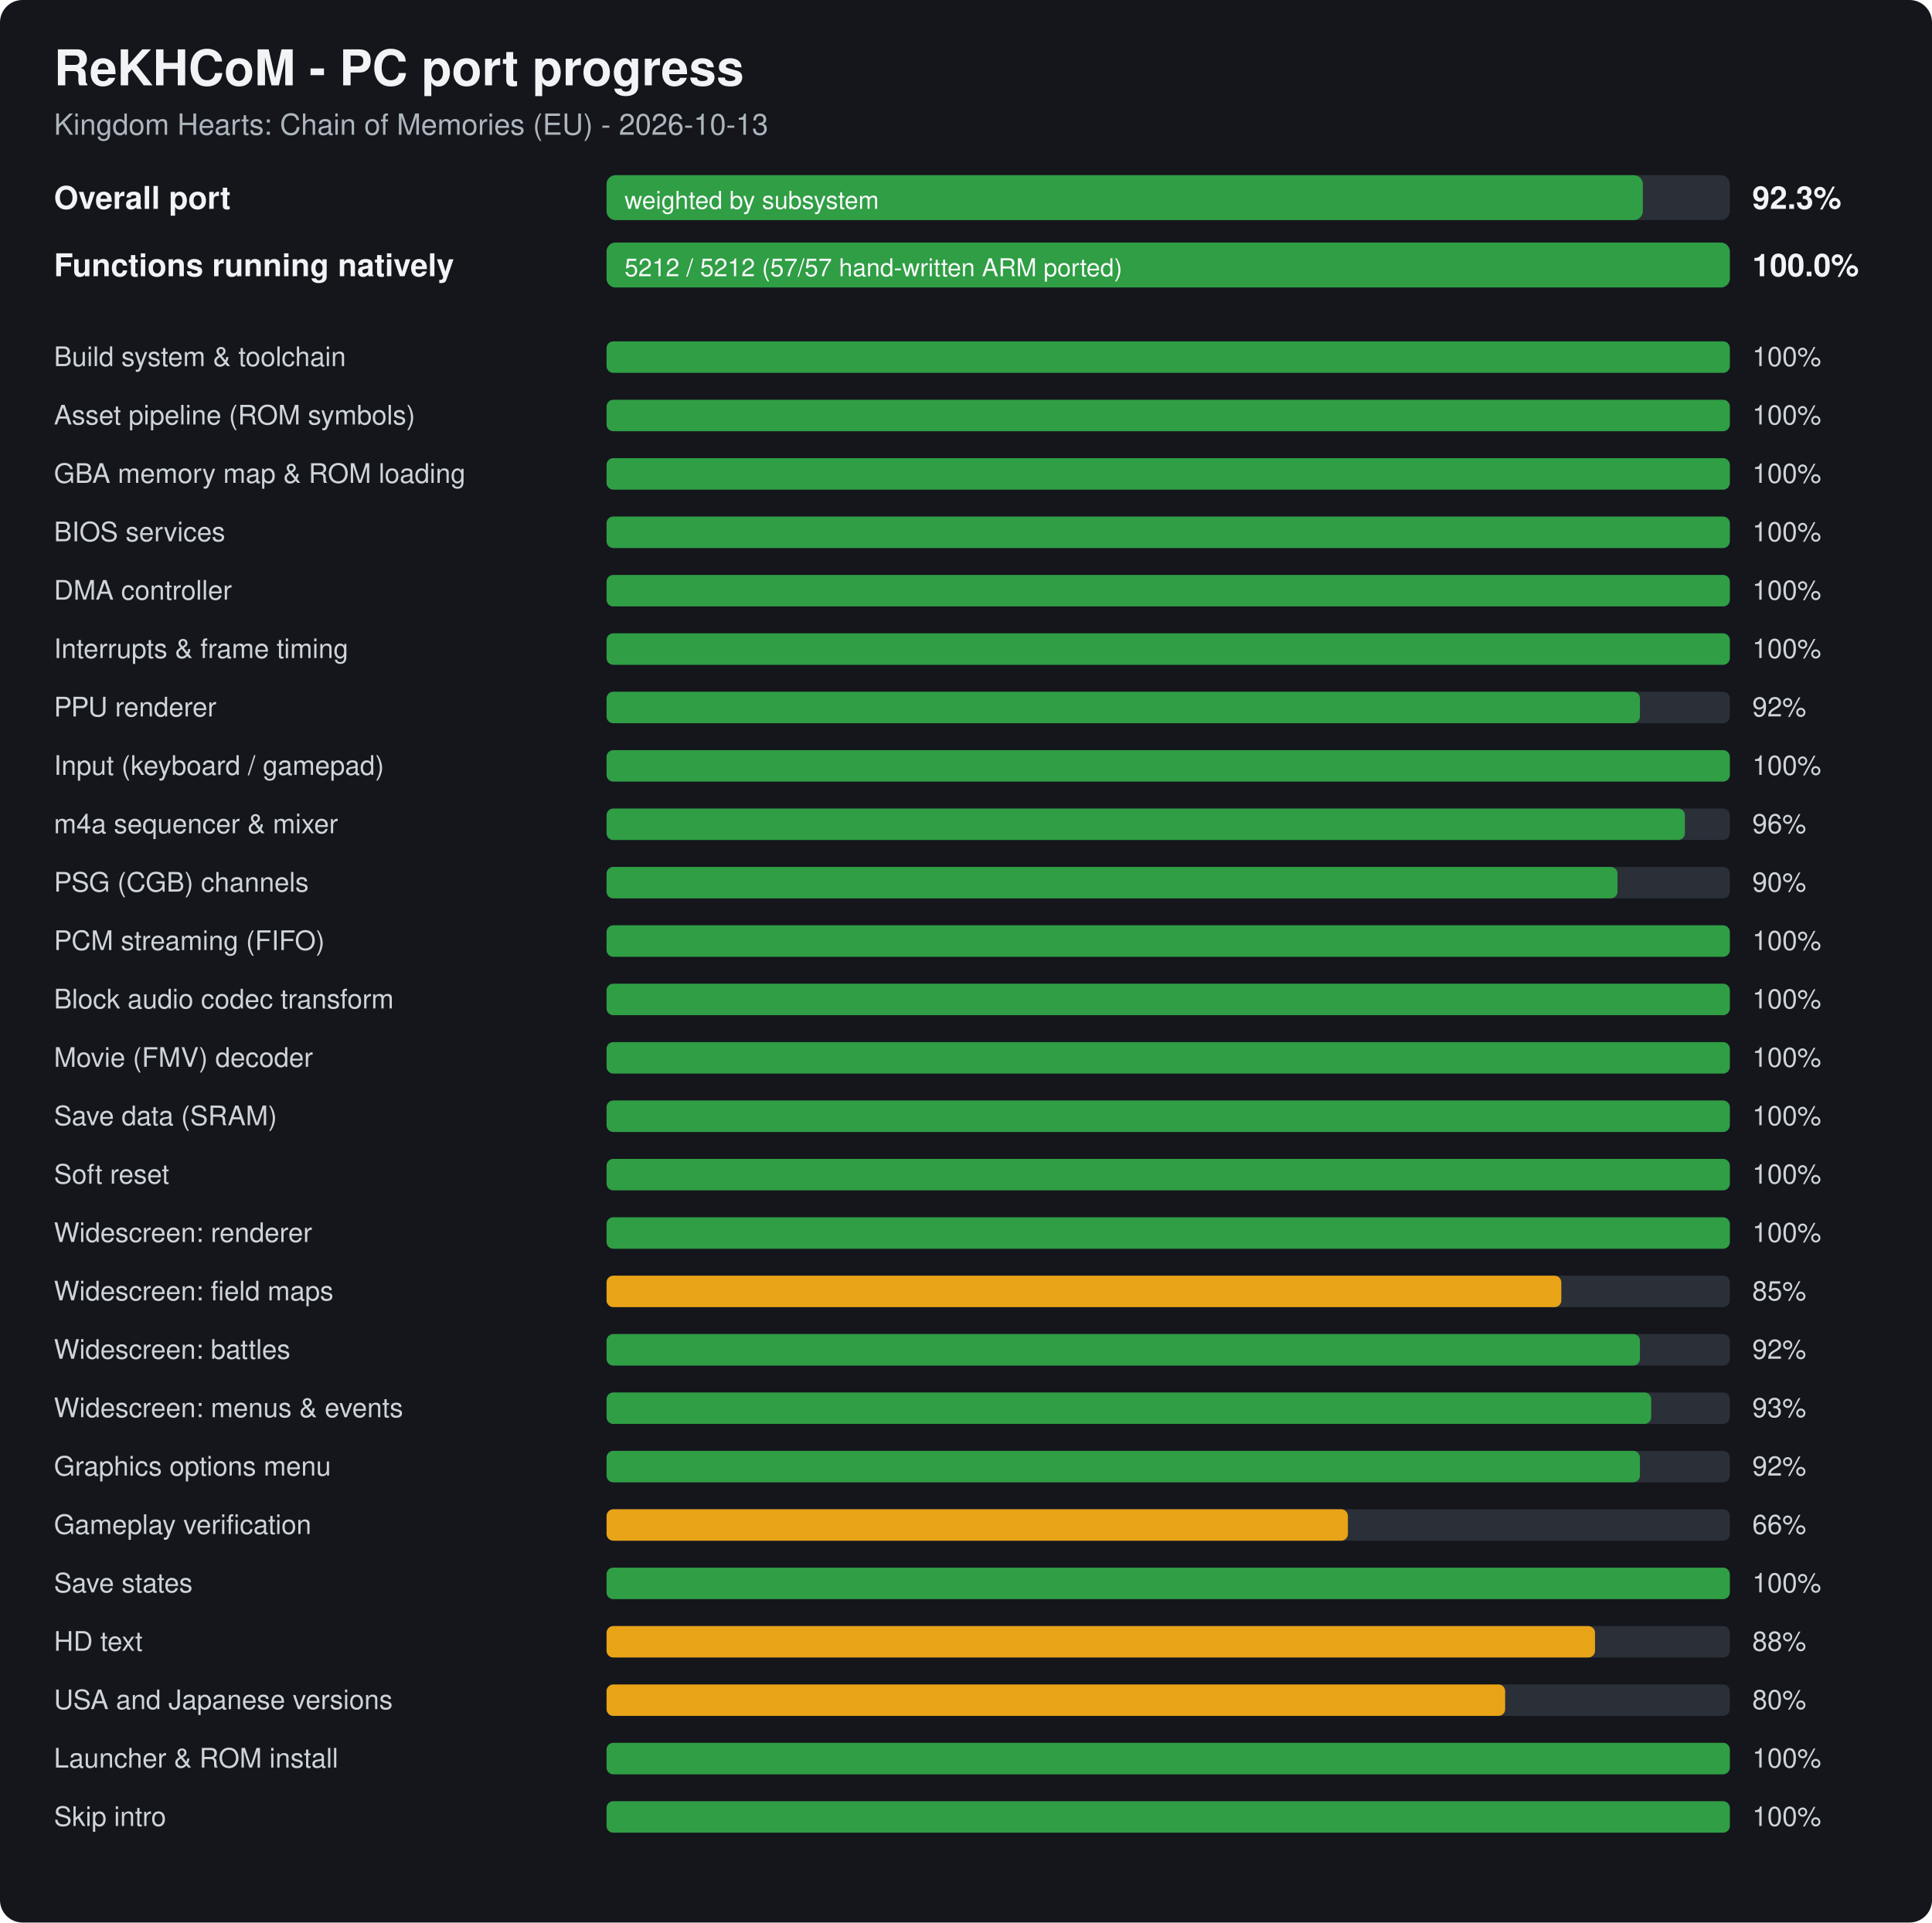
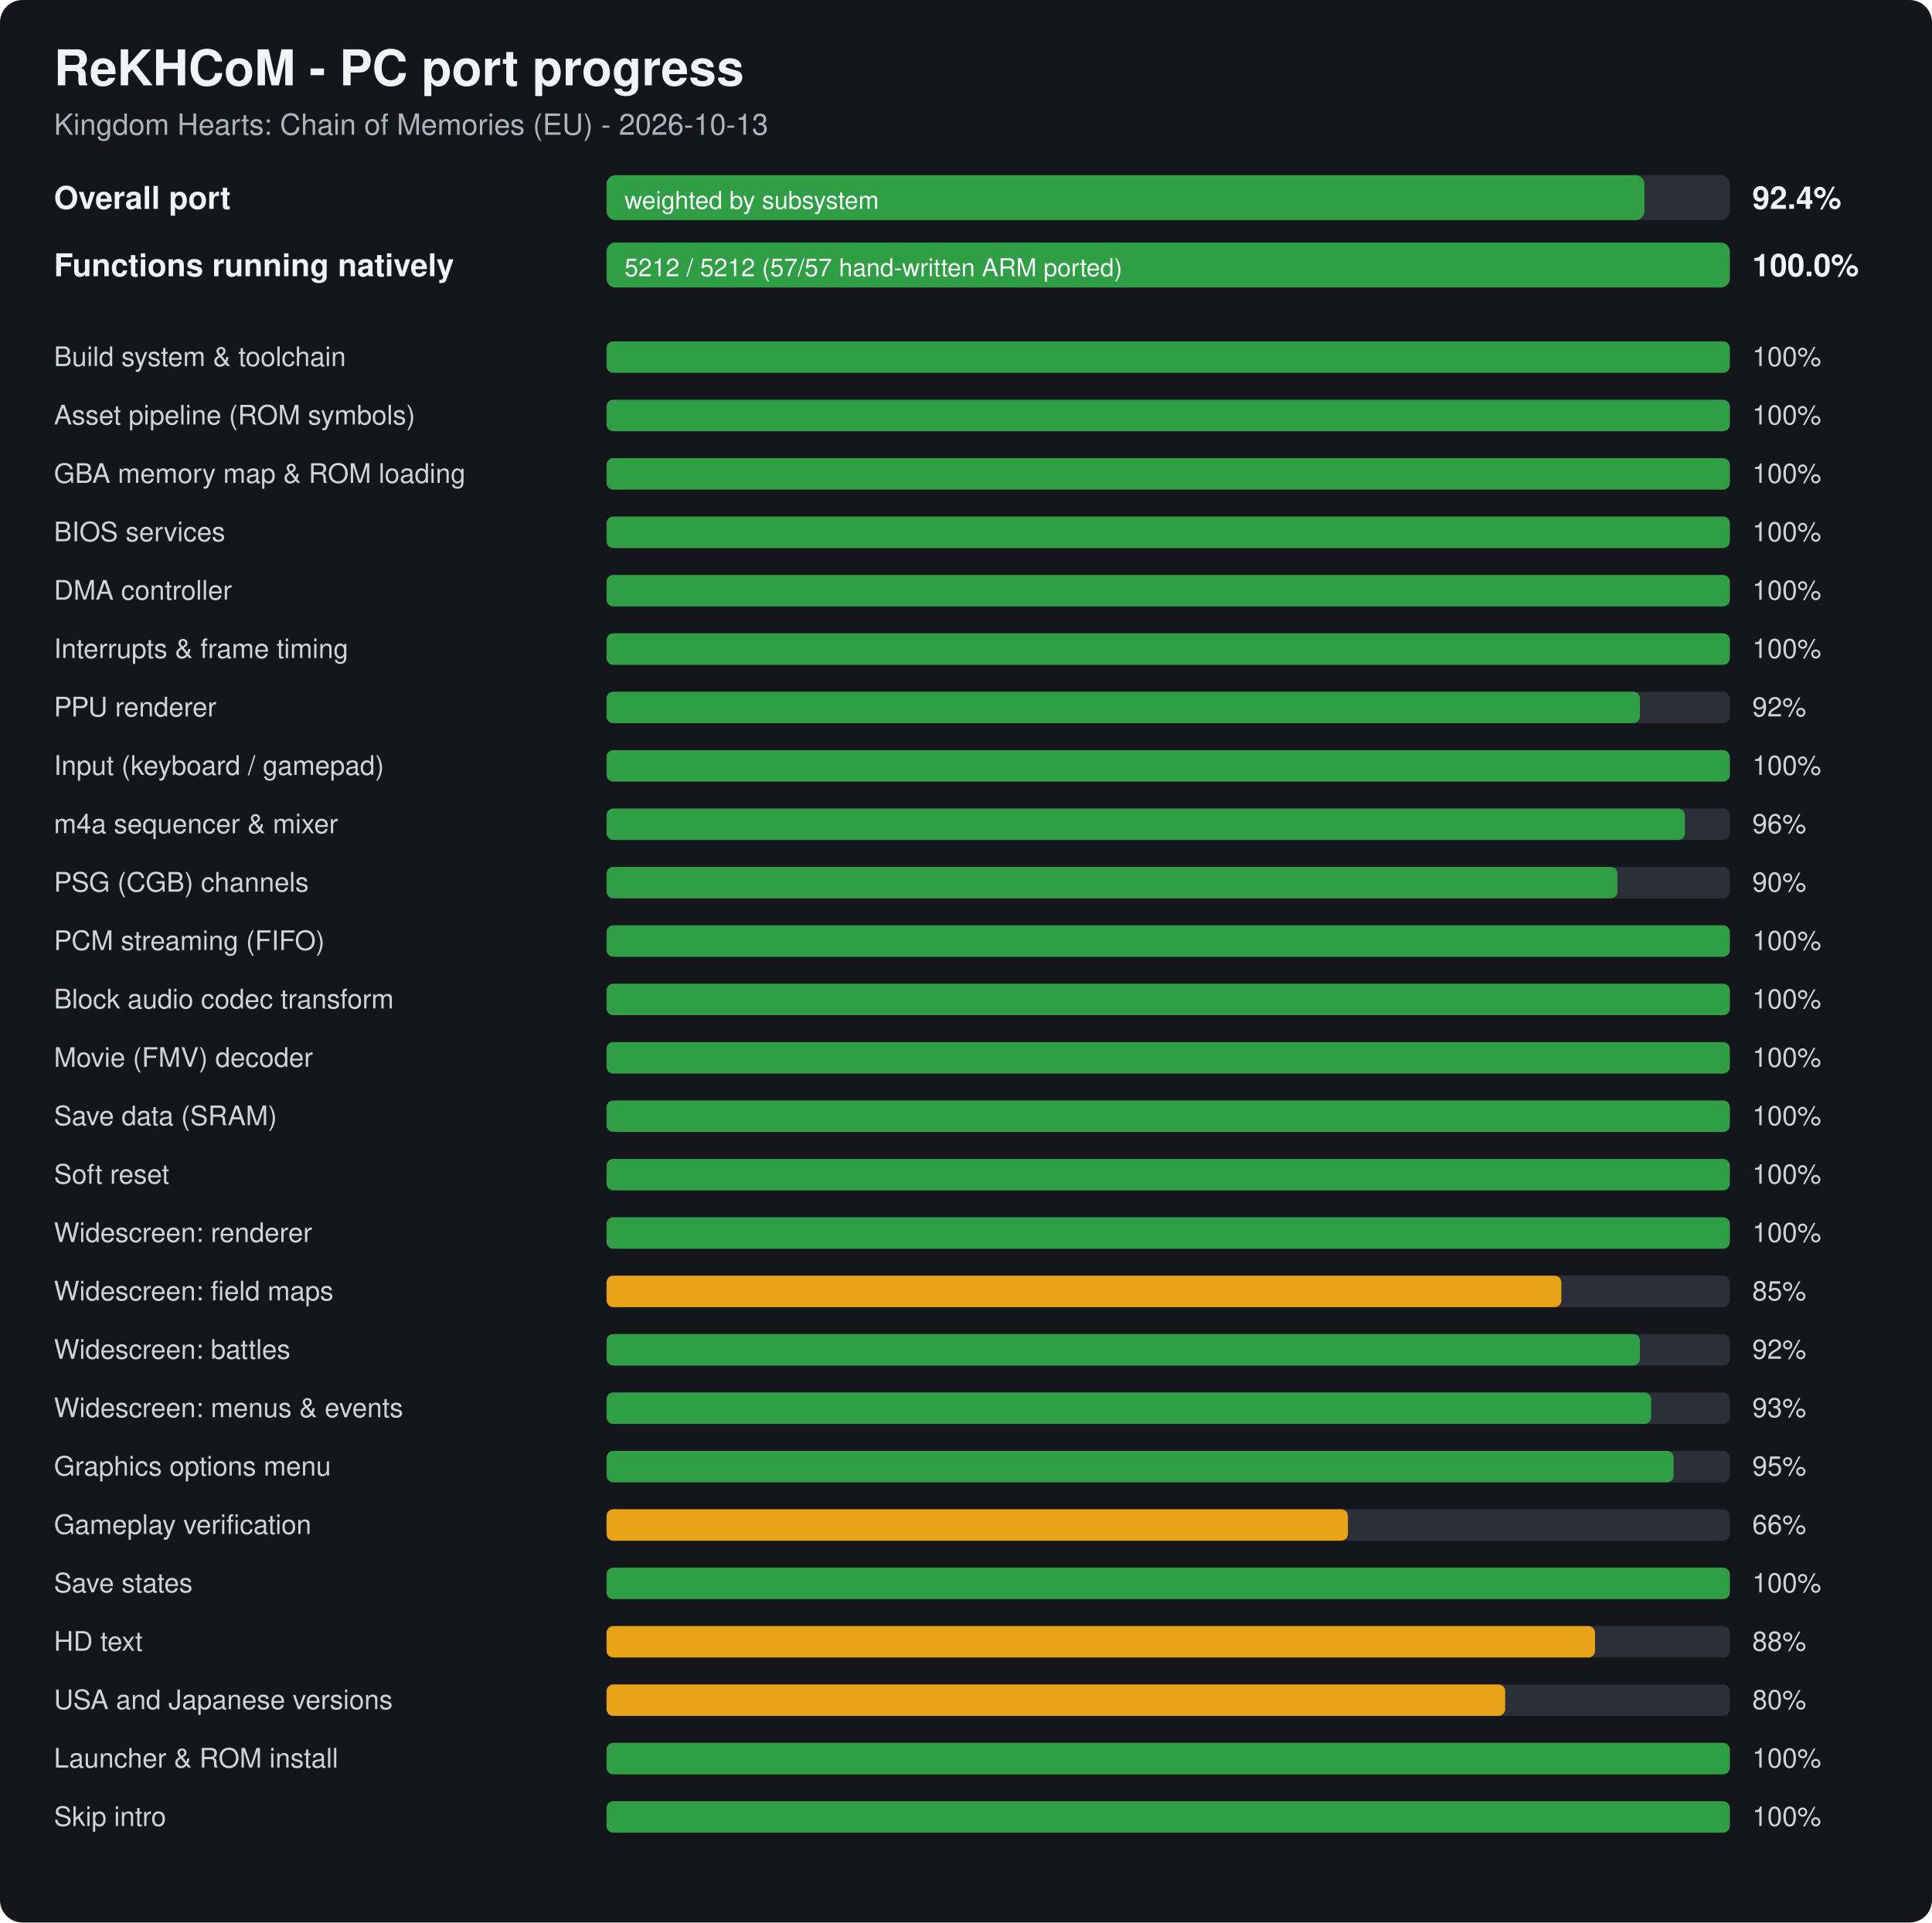
<svg xmlns="http://www.w3.org/2000/svg" width="860" height="856" viewBox="0 0 860 856" font-family="Segoe UI, Helvetica, Arial, sans-serif">
  <rect width="860" height="856" rx="10" fill="#14161c" />
  <text x="24" y="38" font-size="22" font-weight="700" fill="#f1f3f5">ReKHCoM - PC port progress</text>
  <text x="24" y="60" font-size="13" fill="#adb5bd">Kingdom Hearts: Chain of Memories (EU) - 2026-10-13</text>
  <text x="24" y="93" font-size="14" font-weight="600" fill="#f1f3f5">Overall port</text>
  <rect x="270" y="78" width="500" height="20" rx="4" fill="#2b2f38" />
-   <rect x="270" y="78" width="461.3" height="20" rx="4" fill="#2f9e44" />
-   <text x="780" y="93" font-size="14" font-weight="700" fill="#f1f3f5">92.3%</text>
+   <rect x="270" y="78" width="462.0" height="20" rx="4" fill="#2f9e44" />
+   <text x="780" y="93" font-size="14" font-weight="700" fill="#f1f3f5">92.4%</text>
  <text x="278" y="93" font-size="11" fill="#f8f9fa">weighted by subsystem</text>
  <text x="24" y="123" font-size="14" font-weight="600" fill="#f1f3f5">Functions running natively</text>
  <rect x="270" y="108" width="500" height="20" rx="4" fill="#2b2f38" />
  <rect x="270" y="108" width="500.0" height="20" rx="4" fill="#2f9e44" />
  <text x="780" y="123" font-size="14" font-weight="700" fill="#f1f3f5">100.0%</text>
  <text x="278" y="123" font-size="11" fill="#f8f9fa">5212 / 5212 (57/57 hand-written ARM ported)</text>
  <text x="24" y="163" font-size="12" fill="#ced4da">Build system &amp; toolchain</text>
  <rect x="270" y="152" width="500" height="14" rx="3" fill="#2b2f38" />
  <rect x="270" y="152" width="500.0" height="14" rx="3" fill="#2f9e44" />
  <text x="780" y="163" font-size="12" fill="#ced4da">100%</text>
  <text x="24" y="189" font-size="12" fill="#ced4da">Asset pipeline (ROM symbols)</text>
  <rect x="270" y="178" width="500" height="14" rx="3" fill="#2b2f38" />
  <rect x="270" y="178" width="500.0" height="14" rx="3" fill="#2f9e44" />
  <text x="780" y="189" font-size="12" fill="#ced4da">100%</text>
  <text x="24" y="215" font-size="12" fill="#ced4da">GBA memory map &amp; ROM loading</text>
  <rect x="270" y="204" width="500" height="14" rx="3" fill="#2b2f38" />
  <rect x="270" y="204" width="500.0" height="14" rx="3" fill="#2f9e44" />
  <text x="780" y="215" font-size="12" fill="#ced4da">100%</text>
  <text x="24" y="241" font-size="12" fill="#ced4da">BIOS services</text>
  <rect x="270" y="230" width="500" height="14" rx="3" fill="#2b2f38" />
  <rect x="270" y="230" width="500.0" height="14" rx="3" fill="#2f9e44" />
  <text x="780" y="241" font-size="12" fill="#ced4da">100%</text>
  <text x="24" y="267" font-size="12" fill="#ced4da">DMA controller</text>
  <rect x="270" y="256" width="500" height="14" rx="3" fill="#2b2f38" />
  <rect x="270" y="256" width="500.0" height="14" rx="3" fill="#2f9e44" />
  <text x="780" y="267" font-size="12" fill="#ced4da">100%</text>
  <text x="24" y="293" font-size="12" fill="#ced4da">Interrupts &amp; frame timing</text>
  <rect x="270" y="282" width="500" height="14" rx="3" fill="#2b2f38" />
  <rect x="270" y="282" width="500.0" height="14" rx="3" fill="#2f9e44" />
  <text x="780" y="293" font-size="12" fill="#ced4da">100%</text>
  <text x="24" y="319" font-size="12" fill="#ced4da">PPU renderer</text>
  <rect x="270" y="308" width="500" height="14" rx="3" fill="#2b2f38" />
  <rect x="270" y="308" width="460.0" height="14" rx="3" fill="#2f9e44" />
  <text x="780" y="319" font-size="12" fill="#ced4da">92%</text>
  <text x="24" y="345" font-size="12" fill="#ced4da">Input (keyboard / gamepad)</text>
  <rect x="270" y="334" width="500" height="14" rx="3" fill="#2b2f38" />
  <rect x="270" y="334" width="500.0" height="14" rx="3" fill="#2f9e44" />
  <text x="780" y="345" font-size="12" fill="#ced4da">100%</text>
  <text x="24" y="371" font-size="12" fill="#ced4da">m4a sequencer &amp; mixer</text>
  <rect x="270" y="360" width="500" height="14" rx="3" fill="#2b2f38" />
  <rect x="270" y="360" width="480.0" height="14" rx="3" fill="#2f9e44" />
  <text x="780" y="371" font-size="12" fill="#ced4da">96%</text>
  <text x="24" y="397" font-size="12" fill="#ced4da">PSG (CGB) channels</text>
  <rect x="270" y="386" width="500" height="14" rx="3" fill="#2b2f38" />
  <rect x="270" y="386" width="450.0" height="14" rx="3" fill="#2f9e44" />
  <text x="780" y="397" font-size="12" fill="#ced4da">90%</text>
  <text x="24" y="423" font-size="12" fill="#ced4da">PCM streaming (FIFO)</text>
  <rect x="270" y="412" width="500" height="14" rx="3" fill="#2b2f38" />
  <rect x="270" y="412" width="500.0" height="14" rx="3" fill="#2f9e44" />
  <text x="780" y="423" font-size="12" fill="#ced4da">100%</text>
  <text x="24" y="449" font-size="12" fill="#ced4da">Block audio codec transform</text>
  <rect x="270" y="438" width="500" height="14" rx="3" fill="#2b2f38" />
  <rect x="270" y="438" width="500.0" height="14" rx="3" fill="#2f9e44" />
  <text x="780" y="449" font-size="12" fill="#ced4da">100%</text>
  <text x="24" y="475" font-size="12" fill="#ced4da">Movie (FMV) decoder</text>
  <rect x="270" y="464" width="500" height="14" rx="3" fill="#2b2f38" />
  <rect x="270" y="464" width="500.0" height="14" rx="3" fill="#2f9e44" />
  <text x="780" y="475" font-size="12" fill="#ced4da">100%</text>
  <text x="24" y="501" font-size="12" fill="#ced4da">Save data (SRAM)</text>
  <rect x="270" y="490" width="500" height="14" rx="3" fill="#2b2f38" />
  <rect x="270" y="490" width="500.0" height="14" rx="3" fill="#2f9e44" />
  <text x="780" y="501" font-size="12" fill="#ced4da">100%</text>
  <text x="24" y="527" font-size="12" fill="#ced4da">Soft reset</text>
  <rect x="270" y="516" width="500" height="14" rx="3" fill="#2b2f38" />
  <rect x="270" y="516" width="500.0" height="14" rx="3" fill="#2f9e44" />
  <text x="780" y="527" font-size="12" fill="#ced4da">100%</text>
  <text x="24" y="553" font-size="12" fill="#ced4da">Widescreen: renderer</text>
  <rect x="270" y="542" width="500" height="14" rx="3" fill="#2b2f38" />
  <rect x="270" y="542" width="500.0" height="14" rx="3" fill="#2f9e44" />
  <text x="780" y="553" font-size="12" fill="#ced4da">100%</text>
  <text x="24" y="579" font-size="12" fill="#ced4da">Widescreen: field maps</text>
  <rect x="270" y="568" width="500" height="14" rx="3" fill="#2b2f38" />
  <rect x="270" y="568" width="425.0" height="14" rx="3" fill="#e8a317" />
  <text x="780" y="579" font-size="12" fill="#ced4da">85%</text>
  <text x="24" y="605" font-size="12" fill="#ced4da">Widescreen: battles</text>
  <rect x="270" y="594" width="500" height="14" rx="3" fill="#2b2f38" />
  <rect x="270" y="594" width="460.0" height="14" rx="3" fill="#2f9e44" />
  <text x="780" y="605" font-size="12" fill="#ced4da">92%</text>
  <text x="24" y="631" font-size="12" fill="#ced4da">Widescreen: menus &amp; events</text>
  <rect x="270" y="620" width="500" height="14" rx="3" fill="#2b2f38" />
  <rect x="270" y="620" width="465.0" height="14" rx="3" fill="#2f9e44" />
  <text x="780" y="631" font-size="12" fill="#ced4da">93%</text>
  <text x="24" y="657" font-size="12" fill="#ced4da">Graphics options menu</text>
  <rect x="270" y="646" width="500" height="14" rx="3" fill="#2b2f38" />
-   <rect x="270" y="646" width="460.0" height="14" rx="3" fill="#2f9e44" />
-   <text x="780" y="657" font-size="12" fill="#ced4da">92%</text>
+   <rect x="270" y="646" width="475.0" height="14" rx="3" fill="#2f9e44" />
+   <text x="780" y="657" font-size="12" fill="#ced4da">95%</text>
  <text x="24" y="683" font-size="12" fill="#ced4da">Gameplay verification</text>
  <rect x="270" y="672" width="500" height="14" rx="3" fill="#2b2f38" />
  <rect x="270" y="672" width="330.0" height="14" rx="3" fill="#e8a317" />
  <text x="780" y="683" font-size="12" fill="#ced4da">66%</text>
  <text x="24" y="709" font-size="12" fill="#ced4da">Save states</text>
  <rect x="270" y="698" width="500" height="14" rx="3" fill="#2b2f38" />
  <rect x="270" y="698" width="500.0" height="14" rx="3" fill="#2f9e44" />
  <text x="780" y="709" font-size="12" fill="#ced4da">100%</text>
  <text x="24" y="735" font-size="12" fill="#ced4da">HD text</text>
  <rect x="270" y="724" width="500" height="14" rx="3" fill="#2b2f38" />
  <rect x="270" y="724" width="440.0" height="14" rx="3" fill="#e8a317" />
  <text x="780" y="735" font-size="12" fill="#ced4da">88%</text>
  <text x="24" y="761" font-size="12" fill="#ced4da">USA and Japanese versions</text>
  <rect x="270" y="750" width="500" height="14" rx="3" fill="#2b2f38" />
  <rect x="270" y="750" width="400.0" height="14" rx="3" fill="#e8a317" />
  <text x="780" y="761" font-size="12" fill="#ced4da">80%</text>
  <text x="24" y="787" font-size="12" fill="#ced4da">Launcher &amp; ROM install</text>
  <rect x="270" y="776" width="500" height="14" rx="3" fill="#2b2f38" />
  <rect x="270" y="776" width="500.0" height="14" rx="3" fill="#2f9e44" />
  <text x="780" y="787" font-size="12" fill="#ced4da">100%</text>
  <text x="24" y="813" font-size="12" fill="#ced4da">Skip intro</text>
  <rect x="270" y="802" width="500" height="14" rx="3" fill="#2b2f38" />
  <rect x="270" y="802" width="500.0" height="14" rx="3" fill="#2f9e44" />
  <text x="780" y="813" font-size="12" fill="#ced4da">100%</text>
</svg>
